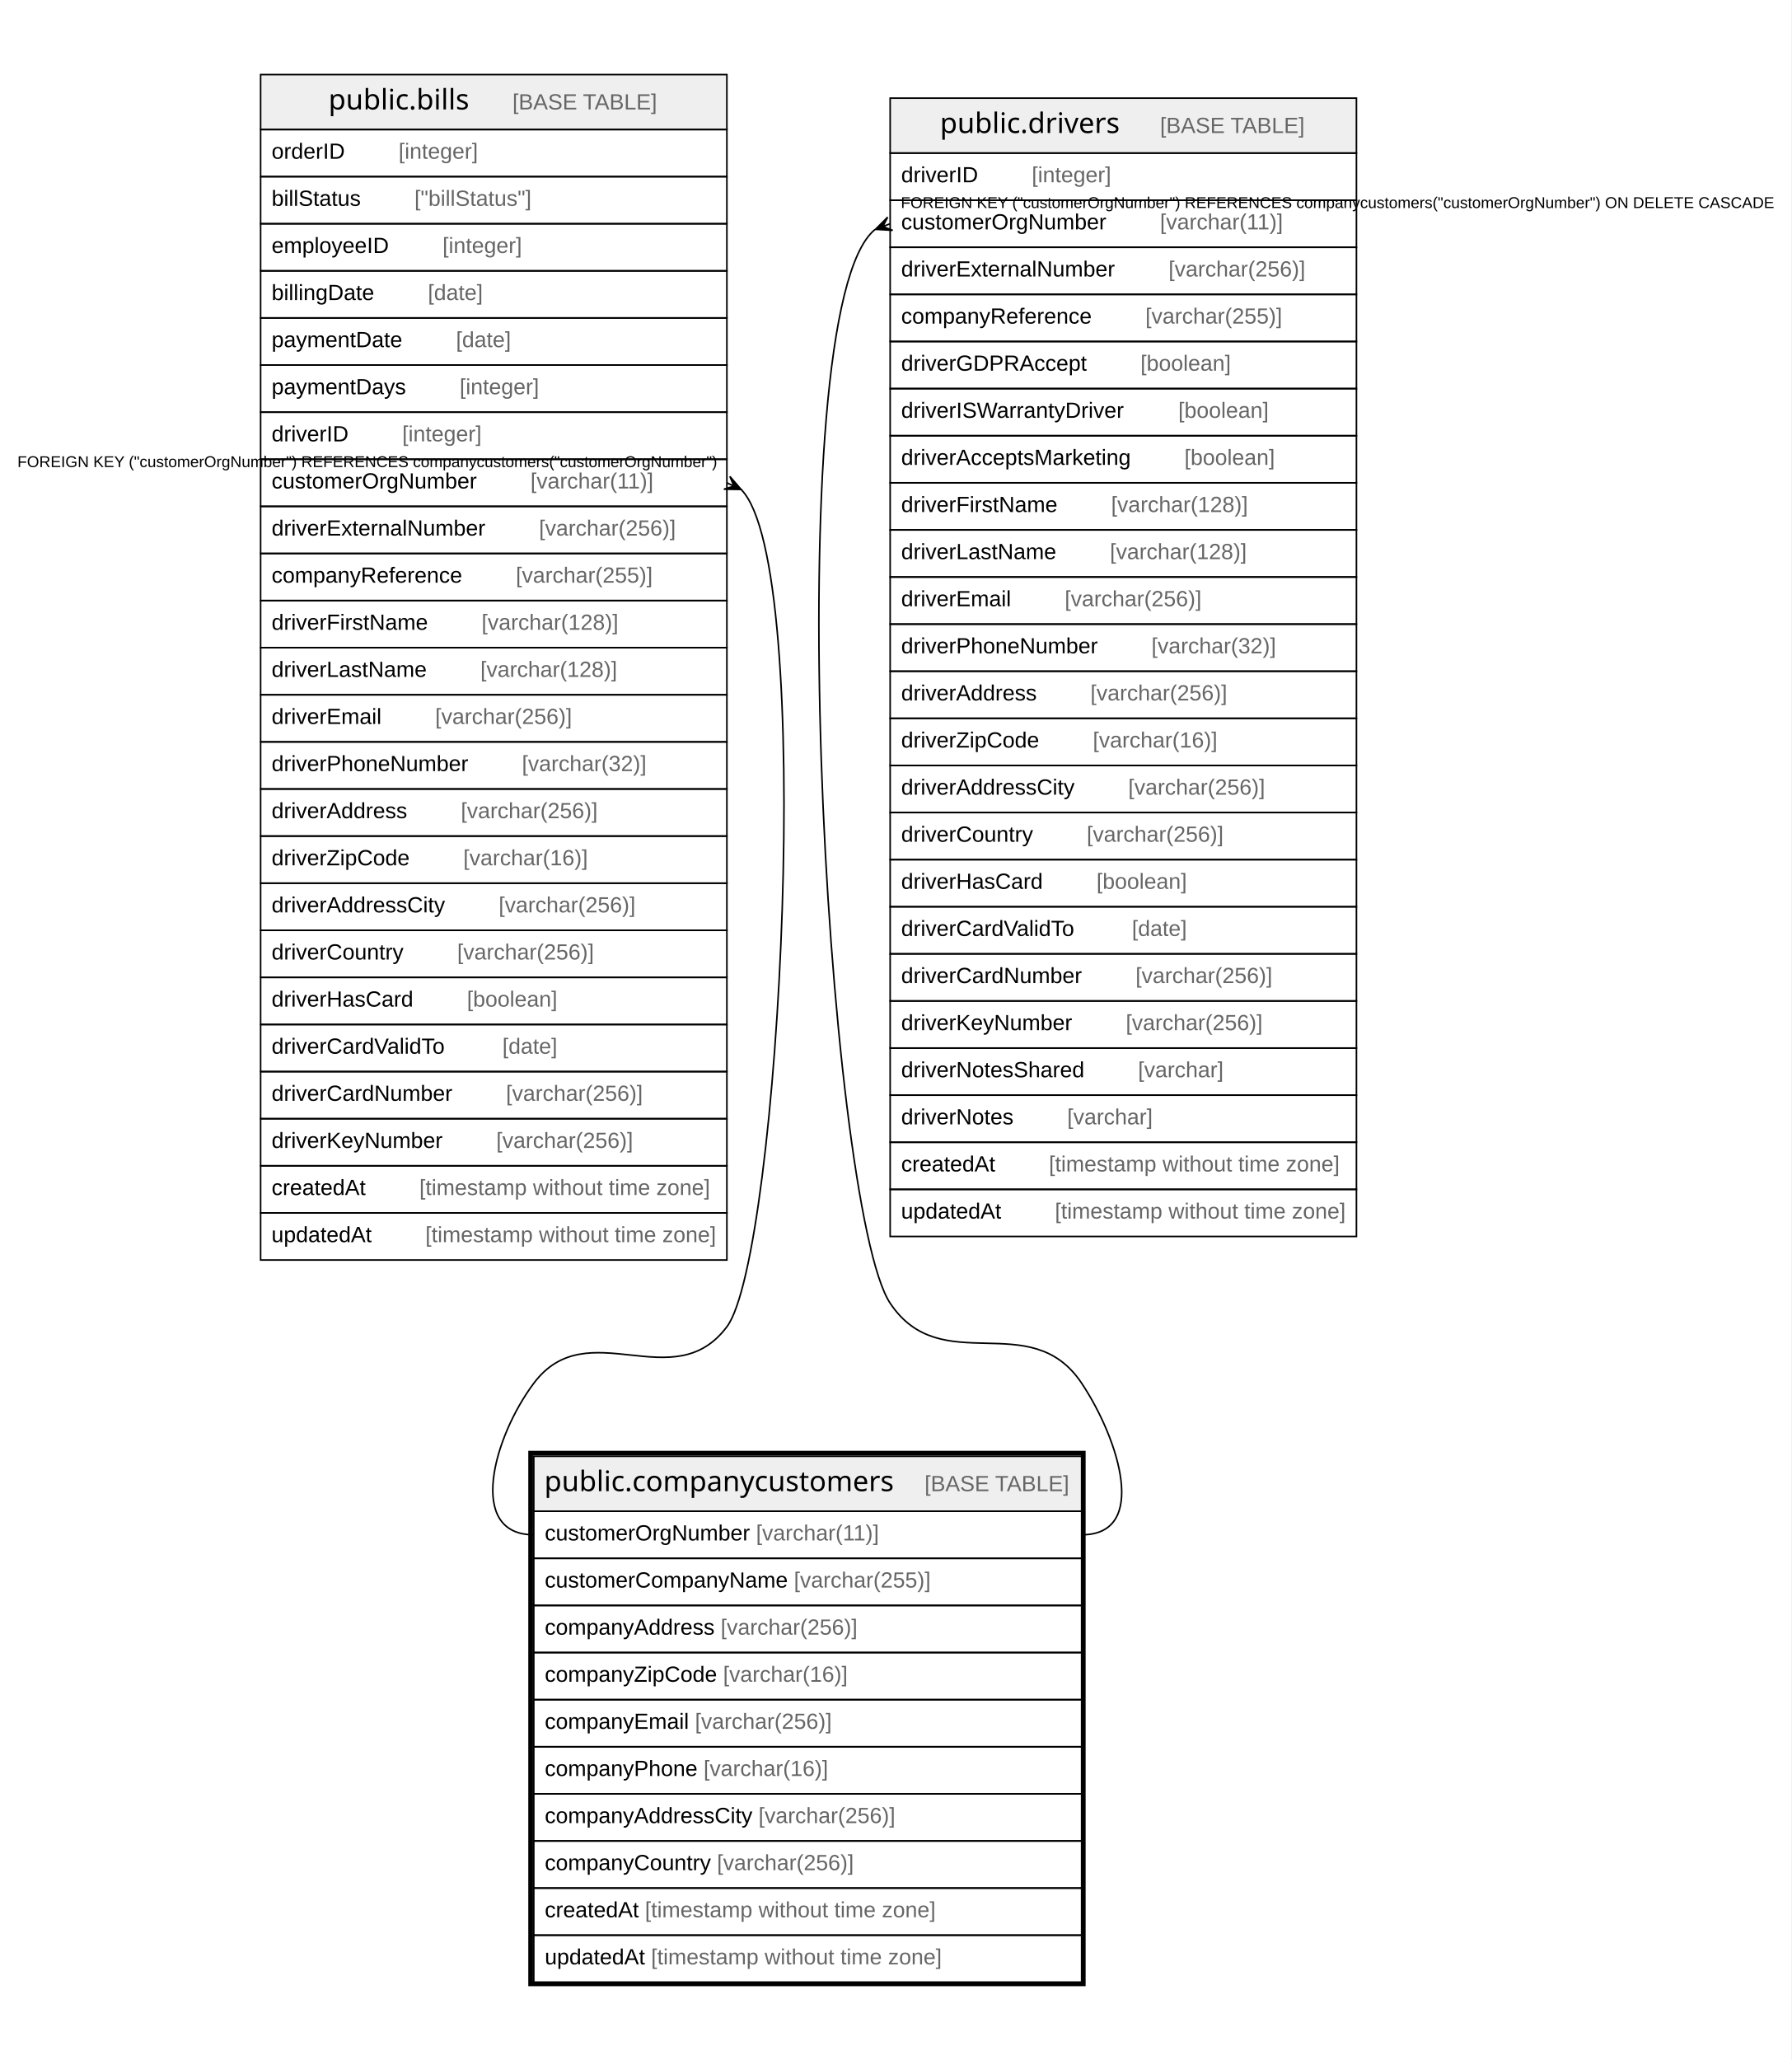
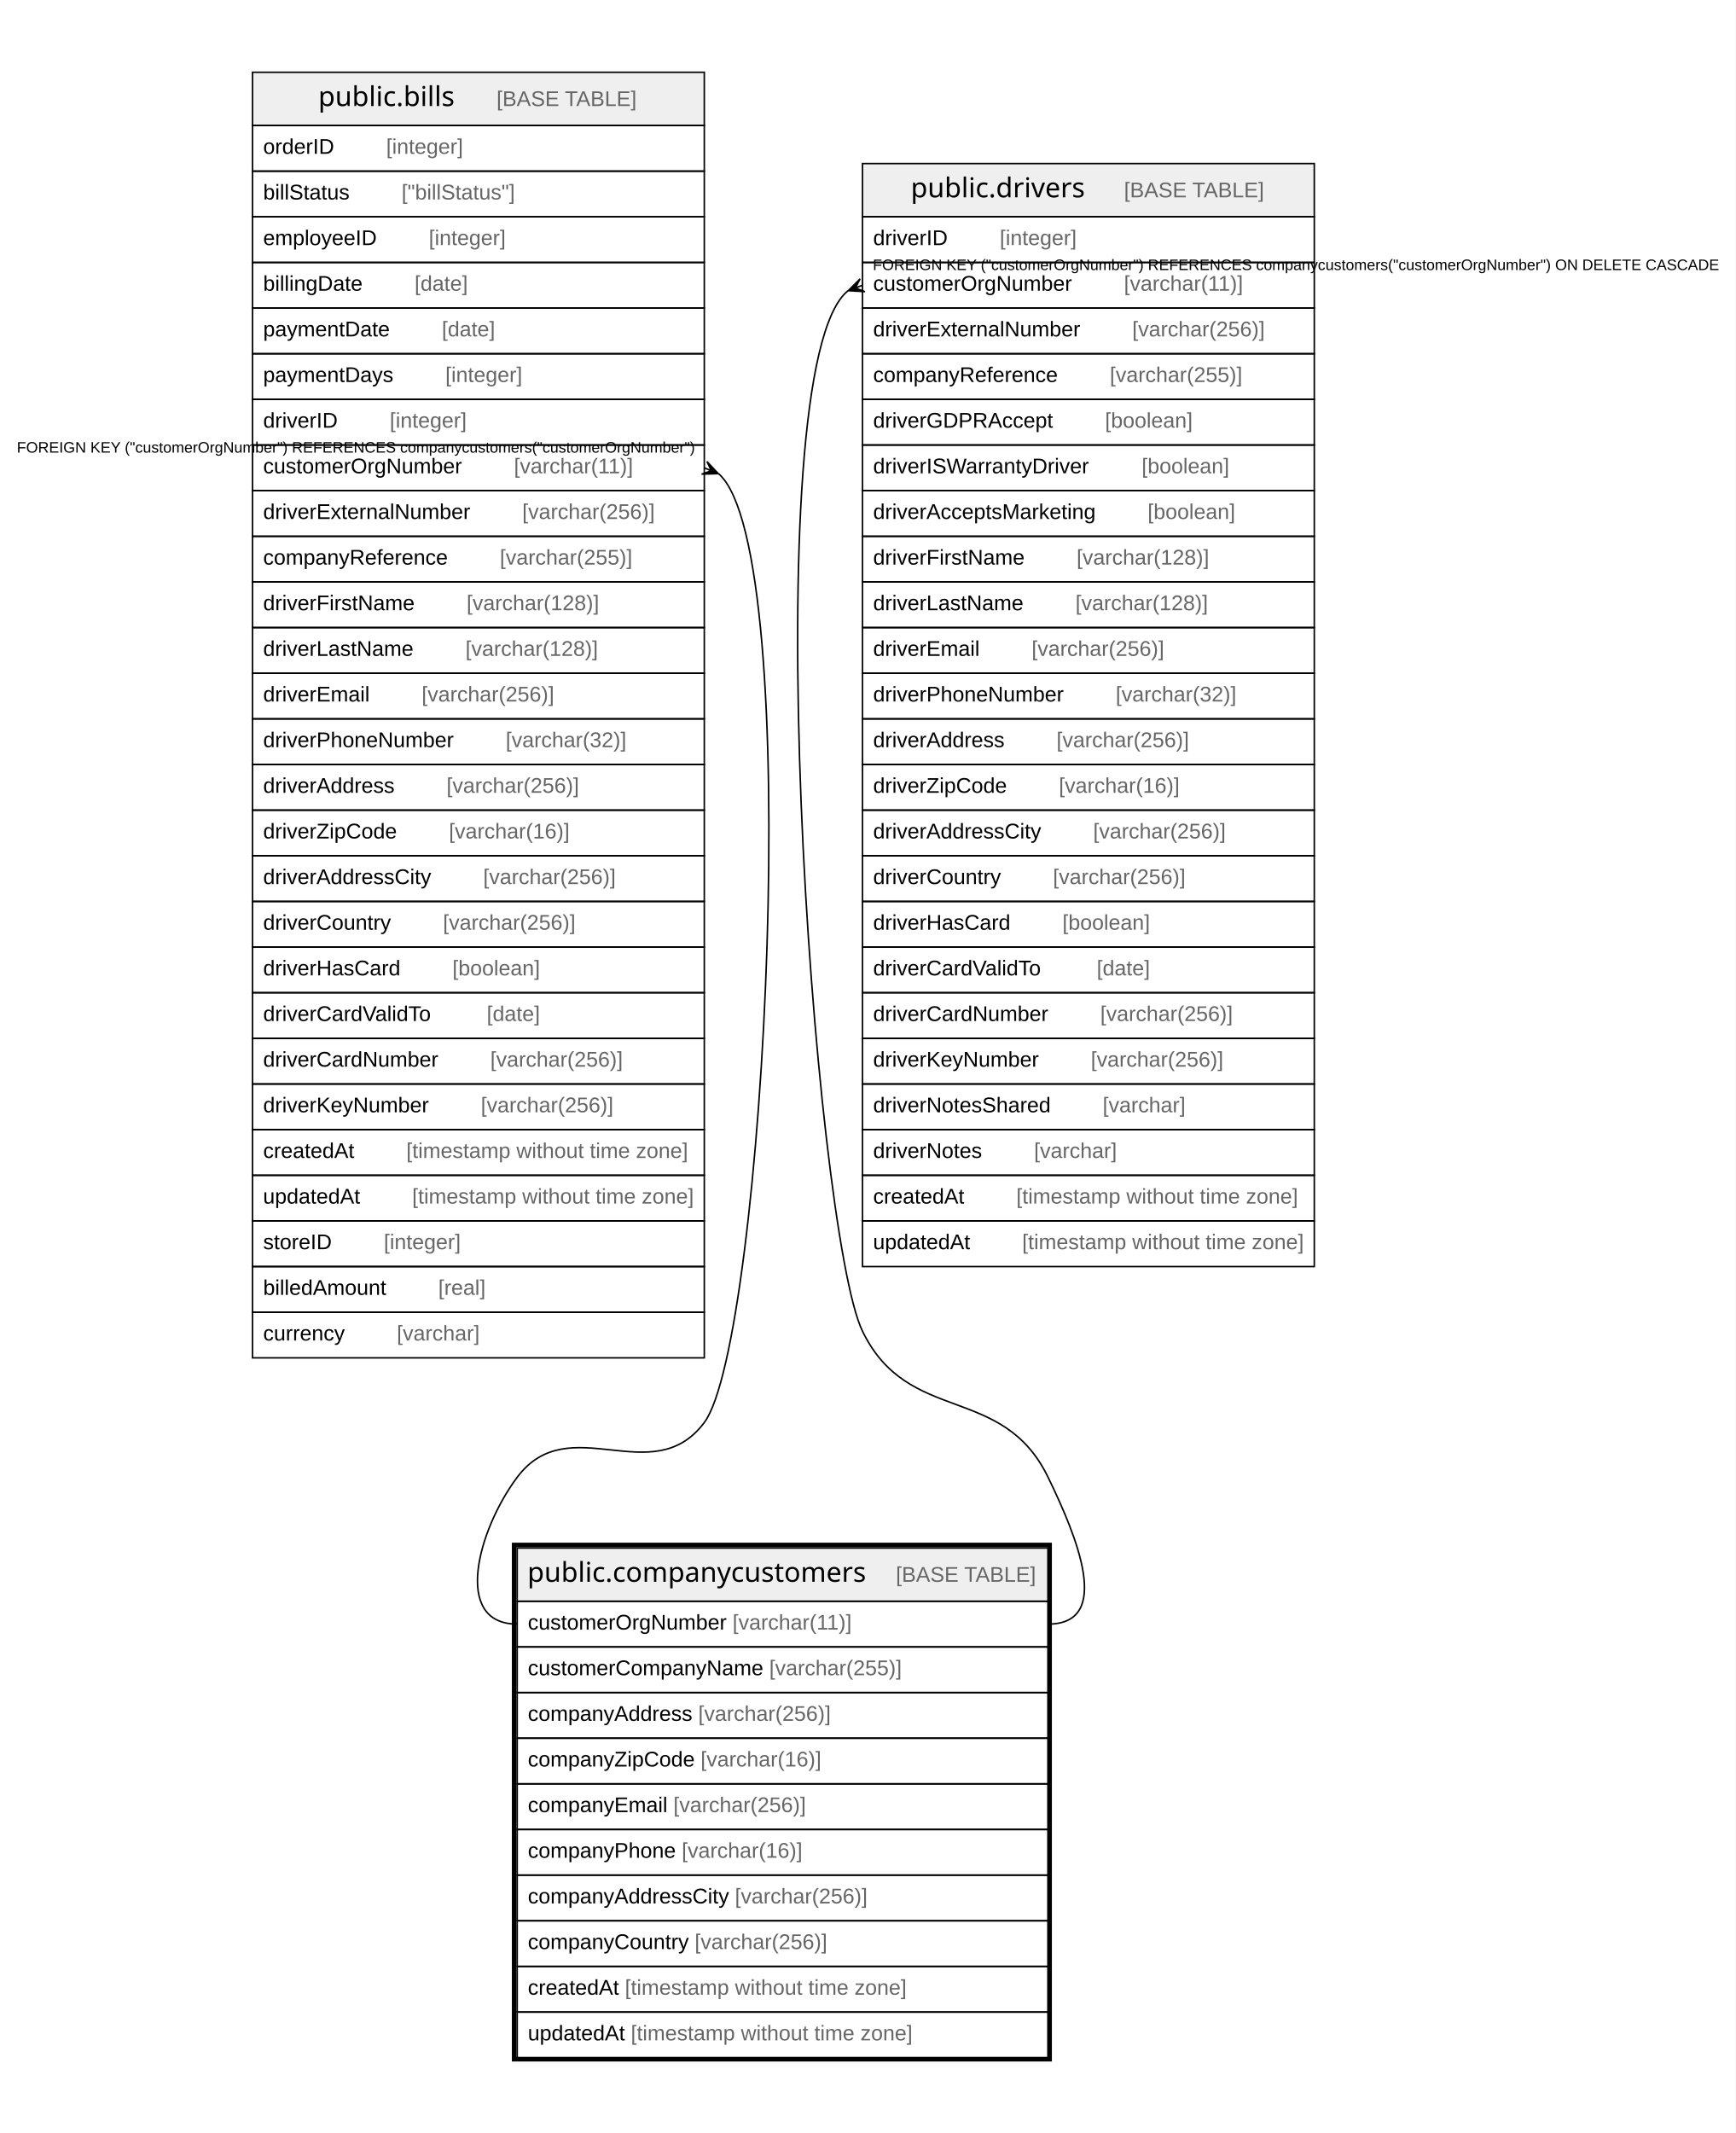
- <svg xmlns="http://www.w3.org/2000/svg" width="1141pt" height="1312pt" viewBox="0.00 0.00 1141.00 1312.00">
-   <g id="graph0" class="graph" transform="scale(1 1) rotate(0) translate(4 1308)">
-     <polygon fill="#ffffff" stroke="transparent" points="-4,4 -4,-1308 1137,-1308 1137,4 -4,4" />
+ <svg xmlns="http://www.w3.org/2000/svg" width="1141pt" height="1402pt" viewBox="0.00 0.00 1141.00 1402.00">
+   <g id="graph0" class="graph" transform="scale(1 1) rotate(0) translate(4 1398)">
+     <polygon fill="#ffffff" stroke="transparent" points="-4,4 -4,-1398 1137,-1398 1137,4 -4,4" />
    <g id="node1" class="node">
      <polygon fill="#efefef" stroke="transparent" points="336,-345.5 336,-380.5 685,-380.5 685,-345.5 336,-345.5" />
      <polygon fill="none" stroke="#000000" points="336,-345.5 336,-380.5 685,-380.5 685,-345.5 336,-345.5" />
      <text text-anchor="start" x="342.7" y="-358.3" font-family="Arial Bold" font-size="18.00" fill="#000000">public.companycustomers</text>
      <text text-anchor="start" x="550.732" y="-358.3" font-family="Arial" font-size="14.00" fill="#000000">    </text>
      <text text-anchor="start" x="584.937" y="-358.3" font-family="Arial" font-size="14.00" fill="#666666">[BASE TABLE]</text>
      <polygon fill="none" stroke="#000000" points="336,-315.5 336,-345.5 685,-345.5 685,-315.5 336,-315.5" />
      <text text-anchor="start" x="343" y="-326.9" font-family="Arial" font-size="14.00" fill="#000000">customerOrgNumber </text>
      <text text-anchor="start" x="477.56" y="-326.9" font-family="Arial" font-size="14.00" fill="#666666">[varchar(11)]</text>
      <polygon fill="none" stroke="#000000" points="336,-285.5 336,-315.5 685,-315.5 685,-285.5 336,-285.5" />
      <text text-anchor="start" x="343" y="-296.9" font-family="Arial" font-size="14.00" fill="#000000">customerCompanyName </text>
      <text text-anchor="start" x="501.68" y="-296.9" font-family="Arial" font-size="14.00" fill="#666666">[varchar(255)]</text>
      <polygon fill="none" stroke="#000000" points="336,-255.5 336,-285.5 685,-285.5 685,-255.5 336,-255.5" />
      <text text-anchor="start" x="343" y="-266.9" font-family="Arial" font-size="14.00" fill="#000000">companyAddress </text>
      <text text-anchor="start" x="455.027" y="-266.9" font-family="Arial" font-size="14.00" fill="#666666">[varchar(256)]</text>
      <polygon fill="none" stroke="#000000" points="336,-225.5 336,-255.5 685,-255.5 685,-225.5 336,-225.5" />
      <text text-anchor="start" x="343" y="-236.9" font-family="Arial" font-size="14.00" fill="#000000">companyZipCode </text>
      <text text-anchor="start" x="456.578" y="-236.9" font-family="Arial" font-size="14.00" fill="#666666">[varchar(16)]</text>
      <polygon fill="none" stroke="#000000" points="336,-195.5 336,-225.5 685,-225.5 685,-195.5 336,-195.5" />
      <text text-anchor="start" x="343" y="-206.9" font-family="Arial" font-size="14.00" fill="#000000">companyEmail </text>
      <text text-anchor="start" x="438.675" y="-206.9" font-family="Arial" font-size="14.00" fill="#666666">[varchar(256)]</text>
      <polygon fill="none" stroke="#000000" points="336,-165.5 336,-195.5 685,-195.5 685,-165.5 336,-165.5" />
      <text text-anchor="start" x="343" y="-176.9" font-family="Arial" font-size="14.00" fill="#000000">companyPhone </text>
      <text text-anchor="start" x="444.149" y="-176.9" font-family="Arial" font-size="14.00" fill="#666666">[varchar(16)]</text>
      <polygon fill="none" stroke="#000000" points="336,-135.5 336,-165.5 685,-165.5 685,-135.5 336,-135.5" />
      <text text-anchor="start" x="343" y="-146.9" font-family="Arial" font-size="14.00" fill="#000000">companyAddressCity </text>
      <text text-anchor="start" x="479.13" y="-146.9" font-family="Arial" font-size="14.00" fill="#666666">[varchar(256)]</text>
      <polygon fill="none" stroke="#000000" points="336,-105.5 336,-135.5 685,-135.5 685,-105.5 336,-105.5" />
      <text text-anchor="start" x="343" y="-116.9" font-family="Arial" font-size="14.00" fill="#000000">companyCountry </text>
      <text text-anchor="start" x="452.687" y="-116.9" font-family="Arial" font-size="14.00" fill="#666666">[varchar(256)]</text>
      <polygon fill="none" stroke="#000000" points="336,-75.5 336,-105.5 685,-105.5 685,-75.5 336,-75.5" />
      <text text-anchor="start" x="343" y="-86.9" font-family="Arial" font-size="14.00" fill="#000000">createdAt </text>
      <text text-anchor="start" x="406.799" y="-86.9" font-family="Arial" font-size="14.00" fill="#666666">[timestamp without time zone]</text>
      <polygon fill="none" stroke="#000000" points="336,-45.5 336,-75.5 685,-75.5 685,-45.5 336,-45.5" />
      <text text-anchor="start" x="343" y="-56.9" font-family="Arial" font-size="14.00" fill="#000000">updatedAt </text>
      <text text-anchor="start" x="410.704" y="-56.9" font-family="Arial" font-size="14.00" fill="#666666">[timestamp without time zone]</text>
      <polygon fill="none" stroke="#000000" stroke-width="3" points="334,-44.5 334,-382.5 686,-382.5 686,-44.5 334,-44.5" />
    </g>
    <g id="node2" class="node">
-       <polygon fill="#efefef" stroke="transparent" points="162,-1225.5 162,-1260.5 459,-1260.5 459,-1225.5 162,-1225.5" />
-       <polygon fill="none" stroke="#000000" points="162,-1225.5 162,-1260.5 459,-1260.5 459,-1225.5 162,-1225.5" />
-       <text text-anchor="start" x="205.217" y="-1238.3" font-family="Arial Bold" font-size="18.00" fill="#000000">public.bills</text>
-       <text text-anchor="start" x="288.215" y="-1238.3" font-family="Arial" font-size="14.00" fill="#000000">    </text>
-       <text text-anchor="start" x="322.42" y="-1238.3" font-family="Arial" font-size="14.00" fill="#666666">[BASE TABLE]</text>
+       <polygon fill="#efefef" stroke="transparent" points="162,-1315.5 162,-1350.5 459,-1350.5 459,-1315.5 162,-1315.5" />
+       <polygon fill="none" stroke="#000000" points="162,-1315.5 162,-1350.5 459,-1350.5 459,-1315.5 162,-1315.5" />
+       <text text-anchor="start" x="205.217" y="-1328.3" font-family="Arial Bold" font-size="18.00" fill="#000000">public.bills</text>
+       <text text-anchor="start" x="288.215" y="-1328.3" font-family="Arial" font-size="14.00" fill="#000000">    </text>
+       <text text-anchor="start" x="322.42" y="-1328.3" font-family="Arial" font-size="14.00" fill="#666666">[BASE TABLE]</text>
+       <polygon fill="none" stroke="#000000" points="162,-1285.5 162,-1315.5 459,-1315.5 459,-1285.5 162,-1285.5" />
+       <text text-anchor="start" x="169" y="-1296.9" font-family="Arial" font-size="14.00" fill="#000000">orderID    </text>
+       <text text-anchor="start" x="249.871" y="-1296.9" font-family="Arial" font-size="14.00" fill="#666666">[integer]</text>
+       <polygon fill="none" stroke="#000000" points="162,-1255.5 162,-1285.5 459,-1285.5 459,-1255.5 162,-1255.5" />
+       <text text-anchor="start" x="169" y="-1266.9" font-family="Arial" font-size="14.00" fill="#000000">billStatus    </text>
+       <text text-anchor="start" x="259.99" y="-1266.9" font-family="Arial" font-size="14.00" fill="#666666">["billStatus"]</text>
+       <polygon fill="none" stroke="#000000" points="162,-1225.5 162,-1255.5 459,-1255.5 459,-1225.5 162,-1225.5" />
+       <text text-anchor="start" x="169" y="-1236.9" font-family="Arial" font-size="14.00" fill="#000000">employeeID    </text>
+       <text text-anchor="start" x="277.882" y="-1236.9" font-family="Arial" font-size="14.00" fill="#666666">[integer]</text>
      <polygon fill="none" stroke="#000000" points="162,-1195.5 162,-1225.5 459,-1225.5 459,-1195.5 162,-1195.5" />
-       <text text-anchor="start" x="169" y="-1206.9" font-family="Arial" font-size="14.00" fill="#000000">orderID    </text>
-       <text text-anchor="start" x="249.871" y="-1206.9" font-family="Arial" font-size="14.00" fill="#666666">[integer]</text>
+       <text text-anchor="start" x="169" y="-1206.9" font-family="Arial" font-size="14.00" fill="#000000">billingDate    </text>
+       <text text-anchor="start" x="268.541" y="-1206.9" font-family="Arial" font-size="14.00" fill="#666666">[date]</text>
      <polygon fill="none" stroke="#000000" points="162,-1165.5 162,-1195.5 459,-1195.5 459,-1165.5 162,-1165.5" />
-       <text text-anchor="start" x="169" y="-1176.9" font-family="Arial" font-size="14.00" fill="#000000">billStatus    </text>
-       <text text-anchor="start" x="259.99" y="-1176.9" font-family="Arial" font-size="14.00" fill="#666666">["billStatus"]</text>
+       <text text-anchor="start" x="169" y="-1176.9" font-family="Arial" font-size="14.00" fill="#000000">paymentDate    </text>
+       <text text-anchor="start" x="286.449" y="-1176.9" font-family="Arial" font-size="14.00" fill="#666666">[date]</text>
      <polygon fill="none" stroke="#000000" points="162,-1135.5 162,-1165.5 459,-1165.5 459,-1135.5 162,-1135.5" />
-       <text text-anchor="start" x="169" y="-1146.9" font-family="Arial" font-size="14.00" fill="#000000">employeeID    </text>
-       <text text-anchor="start" x="277.882" y="-1146.9" font-family="Arial" font-size="14.00" fill="#666666">[integer]</text>
+       <text text-anchor="start" x="169" y="-1146.9" font-family="Arial" font-size="14.00" fill="#000000">paymentDays    </text>
+       <text text-anchor="start" x="288.776" y="-1146.9" font-family="Arial" font-size="14.00" fill="#666666">[integer]</text>
      <polygon fill="none" stroke="#000000" points="162,-1105.5 162,-1135.5 459,-1135.5 459,-1105.5 162,-1105.5" />
-       <text text-anchor="start" x="169" y="-1116.9" font-family="Arial" font-size="14.00" fill="#000000">billingDate    </text>
-       <text text-anchor="start" x="268.541" y="-1116.9" font-family="Arial" font-size="14.00" fill="#666666">[date]</text>
+       <text text-anchor="start" x="169" y="-1116.9" font-family="Arial" font-size="14.00" fill="#000000">driverID    </text>
+       <text text-anchor="start" x="252.195" y="-1116.9" font-family="Arial" font-size="14.00" fill="#666666">[integer]</text>
      <polygon fill="none" stroke="#000000" points="162,-1075.5 162,-1105.5 459,-1105.5 459,-1075.5 162,-1075.5" />
-       <text text-anchor="start" x="169" y="-1086.9" font-family="Arial" font-size="14.00" fill="#000000">paymentDate    </text>
-       <text text-anchor="start" x="286.449" y="-1086.9" font-family="Arial" font-size="14.00" fill="#666666">[date]</text>
+       <text text-anchor="start" x="169" y="-1086.9" font-family="Arial" font-size="14.00" fill="#000000">customerOrgNumber    </text>
+       <text text-anchor="start" x="333.874" y="-1086.9" font-family="Arial" font-size="14.00" fill="#666666">[varchar(11)]</text>
      <polygon fill="none" stroke="#000000" points="162,-1045.5 162,-1075.5 459,-1075.5 459,-1045.5 162,-1045.5" />
-       <text text-anchor="start" x="169" y="-1056.9" font-family="Arial" font-size="14.00" fill="#000000">paymentDays    </text>
-       <text text-anchor="start" x="288.776" y="-1056.9" font-family="Arial" font-size="14.00" fill="#666666">[integer]</text>
+       <text text-anchor="start" x="169" y="-1056.9" font-family="Arial" font-size="14.00" fill="#000000">driverExternalNumber    </text>
+       <text text-anchor="start" x="339.316" y="-1056.9" font-family="Arial" font-size="14.00" fill="#666666">[varchar(256)]</text>
      <polygon fill="none" stroke="#000000" points="162,-1015.5 162,-1045.5 459,-1045.5 459,-1015.5 162,-1015.5" />
-       <text text-anchor="start" x="169" y="-1026.9" font-family="Arial" font-size="14.00" fill="#000000">driverID    </text>
-       <text text-anchor="start" x="252.195" y="-1026.9" font-family="Arial" font-size="14.00" fill="#666666">[integer]</text>
+       <text text-anchor="start" x="169" y="-1026.9" font-family="Arial" font-size="14.00" fill="#000000">companyReference    </text>
+       <text text-anchor="start" x="324.567" y="-1026.9" font-family="Arial" font-size="14.00" fill="#666666">[varchar(255)]</text>
      <polygon fill="none" stroke="#000000" points="162,-985.5 162,-1015.5 459,-1015.5 459,-985.5 162,-985.5" />
-       <text text-anchor="start" x="169" y="-996.9" font-family="Arial" font-size="14.00" fill="#000000">customerOrgNumber    </text>
-       <text text-anchor="start" x="333.874" y="-996.9" font-family="Arial" font-size="14.00" fill="#666666">[varchar(11)]</text>
+       <text text-anchor="start" x="169" y="-996.9" font-family="Arial" font-size="14.00" fill="#000000">driverFirstName    </text>
+       <text text-anchor="start" x="302.741" y="-996.9" font-family="Arial" font-size="14.00" fill="#666666">[varchar(128)]</text>
      <polygon fill="none" stroke="#000000" points="162,-955.5 162,-985.5 459,-985.5 459,-955.5 162,-955.5" />
-       <text text-anchor="start" x="169" y="-966.9" font-family="Arial" font-size="14.00" fill="#000000">driverExternalNumber    </text>
-       <text text-anchor="start" x="339.316" y="-966.9" font-family="Arial" font-size="14.00" fill="#666666">[varchar(256)]</text>
+       <text text-anchor="start" x="169" y="-966.9" font-family="Arial" font-size="14.00" fill="#000000">driverLastName    </text>
+       <text text-anchor="start" x="301.986" y="-966.9" font-family="Arial" font-size="14.00" fill="#666666">[varchar(128)]</text>
      <polygon fill="none" stroke="#000000" points="162,-925.5 162,-955.5 459,-955.5 459,-925.5 162,-925.5" />
-       <text text-anchor="start" x="169" y="-936.9" font-family="Arial" font-size="14.00" fill="#000000">companyReference    </text>
-       <text text-anchor="start" x="324.567" y="-936.9" font-family="Arial" font-size="14.00" fill="#666666">[varchar(255)]</text>
+       <text text-anchor="start" x="169" y="-936.9" font-family="Arial" font-size="14.00" fill="#000000">driverEmail    </text>
+       <text text-anchor="start" x="273.191" y="-936.9" font-family="Arial" font-size="14.00" fill="#666666">[varchar(256)]</text>
      <polygon fill="none" stroke="#000000" points="162,-895.5 162,-925.5 459,-925.5 459,-895.5 162,-895.5" />
-       <text text-anchor="start" x="169" y="-906.9" font-family="Arial" font-size="14.00" fill="#000000">driverFirstName    </text>
-       <text text-anchor="start" x="302.741" y="-906.9" font-family="Arial" font-size="14.00" fill="#666666">[varchar(128)]</text>
+       <text text-anchor="start" x="169" y="-906.9" font-family="Arial" font-size="14.00" fill="#000000">driverPhoneNumber    </text>
+       <text text-anchor="start" x="328.44" y="-906.9" font-family="Arial" font-size="14.00" fill="#666666">[varchar(32)]</text>
      <polygon fill="none" stroke="#000000" points="162,-865.5 162,-895.5 459,-895.5 459,-865.5 162,-865.5" />
-       <text text-anchor="start" x="169" y="-876.9" font-family="Arial" font-size="14.00" fill="#000000">driverLastName    </text>
-       <text text-anchor="start" x="301.986" y="-876.9" font-family="Arial" font-size="14.00" fill="#666666">[varchar(128)]</text>
+       <text text-anchor="start" x="169" y="-876.9" font-family="Arial" font-size="14.00" fill="#000000">driverAddress    </text>
+       <text text-anchor="start" x="289.543" y="-876.9" font-family="Arial" font-size="14.00" fill="#666666">[varchar(256)]</text>
      <polygon fill="none" stroke="#000000" points="162,-835.5 162,-865.5 459,-865.5 459,-835.5 162,-835.5" />
-       <text text-anchor="start" x="169" y="-846.9" font-family="Arial" font-size="14.00" fill="#000000">driverEmail    </text>
-       <text text-anchor="start" x="273.191" y="-846.9" font-family="Arial" font-size="14.00" fill="#666666">[varchar(256)]</text>
+       <text text-anchor="start" x="169" y="-846.9" font-family="Arial" font-size="14.00" fill="#000000">driverZipCode    </text>
+       <text text-anchor="start" x="291.094" y="-846.9" font-family="Arial" font-size="14.00" fill="#666666">[varchar(16)]</text>
      <polygon fill="none" stroke="#000000" points="162,-805.5 162,-835.5 459,-835.5 459,-805.5 162,-805.5" />
-       <text text-anchor="start" x="169" y="-816.9" font-family="Arial" font-size="14.00" fill="#000000">driverPhoneNumber    </text>
-       <text text-anchor="start" x="328.44" y="-816.9" font-family="Arial" font-size="14.00" fill="#666666">[varchar(32)]</text>
+       <text text-anchor="start" x="169" y="-816.9" font-family="Arial" font-size="14.00" fill="#000000">driverAddressCity    </text>
+       <text text-anchor="start" x="313.647" y="-816.9" font-family="Arial" font-size="14.00" fill="#666666">[varchar(256)]</text>
      <polygon fill="none" stroke="#000000" points="162,-775.5 162,-805.5 459,-805.5 459,-775.5 162,-775.5" />
-       <text text-anchor="start" x="169" y="-786.9" font-family="Arial" font-size="14.00" fill="#000000">driverAddress    </text>
-       <text text-anchor="start" x="289.543" y="-786.9" font-family="Arial" font-size="14.00" fill="#666666">[varchar(256)]</text>
+       <text text-anchor="start" x="169" y="-786.9" font-family="Arial" font-size="14.00" fill="#000000">driverCountry    </text>
+       <text text-anchor="start" x="287.203" y="-786.9" font-family="Arial" font-size="14.00" fill="#666666">[varchar(256)]</text>
      <polygon fill="none" stroke="#000000" points="162,-745.5 162,-775.5 459,-775.5 459,-745.5 162,-745.5" />
-       <text text-anchor="start" x="169" y="-756.9" font-family="Arial" font-size="14.00" fill="#000000">driverZipCode    </text>
-       <text text-anchor="start" x="291.094" y="-756.9" font-family="Arial" font-size="14.00" fill="#666666">[varchar(16)]</text>
+       <text text-anchor="start" x="169" y="-756.9" font-family="Arial" font-size="14.00" fill="#000000">driverHasCard    </text>
+       <text text-anchor="start" x="293.419" y="-756.9" font-family="Arial" font-size="14.00" fill="#666666">[boolean]</text>
      <polygon fill="none" stroke="#000000" points="162,-715.5 162,-745.5 459,-745.5 459,-715.5 162,-715.5" />
-       <text text-anchor="start" x="169" y="-726.9" font-family="Arial" font-size="14.00" fill="#000000">driverAddressCity    </text>
-       <text text-anchor="start" x="313.647" y="-726.9" font-family="Arial" font-size="14.00" fill="#666666">[varchar(256)]</text>
+       <text text-anchor="start" x="169" y="-726.9" font-family="Arial" font-size="14.00" fill="#000000">driverCardValidTo    </text>
+       <text text-anchor="start" x="315.98" y="-726.9" font-family="Arial" font-size="14.00" fill="#666666">[date]</text>
      <polygon fill="none" stroke="#000000" points="162,-685.5 162,-715.5 459,-715.5 459,-685.5 162,-685.5" />
-       <text text-anchor="start" x="169" y="-696.9" font-family="Arial" font-size="14.00" fill="#000000">driverCountry    </text>
-       <text text-anchor="start" x="287.203" y="-696.9" font-family="Arial" font-size="14.00" fill="#666666">[varchar(256)]</text>
+       <text text-anchor="start" x="169" y="-696.9" font-family="Arial" font-size="14.00" fill="#000000">driverCardNumber    </text>
+       <text text-anchor="start" x="318.306" y="-696.9" font-family="Arial" font-size="14.00" fill="#666666">[varchar(256)]</text>
      <polygon fill="none" stroke="#000000" points="162,-655.5 162,-685.5 459,-685.5 459,-655.5 162,-655.5" />
-       <text text-anchor="start" x="169" y="-666.9" font-family="Arial" font-size="14.00" fill="#000000">driverHasCard    </text>
-       <text text-anchor="start" x="293.419" y="-666.9" font-family="Arial" font-size="14.00" fill="#666666">[boolean]</text>
+       <text text-anchor="start" x="169" y="-666.9" font-family="Arial" font-size="14.00" fill="#000000">driverKeyNumber    </text>
+       <text text-anchor="start" x="312.093" y="-666.9" font-family="Arial" font-size="14.00" fill="#666666">[varchar(256)]</text>
      <polygon fill="none" stroke="#000000" points="162,-625.5 162,-655.5 459,-655.5 459,-625.5 162,-625.5" />
-       <text text-anchor="start" x="169" y="-636.9" font-family="Arial" font-size="14.00" fill="#000000">driverCardValidTo    </text>
-       <text text-anchor="start" x="315.98" y="-636.9" font-family="Arial" font-size="14.00" fill="#666666">[date]</text>
+       <text text-anchor="start" x="169" y="-636.9" font-family="Arial" font-size="14.00" fill="#000000">createdAt    </text>
+       <text text-anchor="start" x="263.114" y="-636.9" font-family="Arial" font-size="14.00" fill="#666666">[timestamp without time zone]</text>
      <polygon fill="none" stroke="#000000" points="162,-595.5 162,-625.5 459,-625.5 459,-595.5 162,-595.5" />
-       <text text-anchor="start" x="169" y="-606.9" font-family="Arial" font-size="14.00" fill="#000000">driverCardNumber    </text>
-       <text text-anchor="start" x="318.306" y="-606.9" font-family="Arial" font-size="14.00" fill="#666666">[varchar(256)]</text>
+       <text text-anchor="start" x="168.921" y="-606.9" font-family="Arial" font-size="14.00" fill="#000000">updatedAt    </text>
+       <text text-anchor="start" x="266.939" y="-606.9" font-family="Arial" font-size="14.00" fill="#666666">[timestamp without time zone]</text>
      <polygon fill="none" stroke="#000000" points="162,-565.5 162,-595.5 459,-595.5 459,-565.5 162,-565.5" />
-       <text text-anchor="start" x="169" y="-576.9" font-family="Arial" font-size="14.00" fill="#000000">driverKeyNumber    </text>
-       <text text-anchor="start" x="312.093" y="-576.9" font-family="Arial" font-size="14.00" fill="#666666">[varchar(256)]</text>
+       <text text-anchor="start" x="169" y="-576.9" font-family="Arial" font-size="14.00" fill="#000000">storeID    </text>
+       <text text-anchor="start" x="248.318" y="-576.9" font-family="Arial" font-size="14.00" fill="#666666">[integer]</text>
      <polygon fill="none" stroke="#000000" points="162,-535.5 162,-565.5 459,-565.5 459,-535.5 162,-535.5" />
-       <text text-anchor="start" x="169" y="-546.9" font-family="Arial" font-size="14.00" fill="#000000">createdAt    </text>
-       <text text-anchor="start" x="263.114" y="-546.9" font-family="Arial" font-size="14.00" fill="#666666">[timestamp without time zone]</text>
+       <text text-anchor="start" x="169" y="-546.9" font-family="Arial" font-size="14.00" fill="#000000">billedAmount    </text>
+       <text text-anchor="start" x="284.108" y="-546.9" font-family="Arial" font-size="14.00" fill="#666666">[real]</text>
      <polygon fill="none" stroke="#000000" points="162,-505.5 162,-535.5 459,-535.5 459,-505.5 162,-505.5" />
-       <text text-anchor="start" x="168.921" y="-516.9" font-family="Arial" font-size="14.00" fill="#000000">updatedAt    </text>
-       <text text-anchor="start" x="266.939" y="-516.9" font-family="Arial" font-size="14.00" fill="#666666">[timestamp without time zone]</text>
+       <text text-anchor="start" x="169" y="-516.9" font-family="Arial" font-size="14.00" fill="#000000">currency    </text>
+       <text text-anchor="start" x="256.874" y="-516.9" font-family="Arial" font-size="14.00" fill="#666666">[varchar]</text>
    </g>
    <g id="edge1" class="edge">
-       <path fill="none" stroke="#000000" d="M468.06,-996.259C516.071,-948.26 492.853,-508.181 459,-463 424.845,-417.416 370.155,-472.584 336,-427 310.283,-392.677 293.111,-330.5 336,-330.5" />
-       <polygon fill="#000000" stroke="#000000" points="468.057,-996.26 457.092,-996.424 463.528,-998.38 459,-1000.5 459,-1000.5 459,-1000.5 463.528,-998.38 460.908,-1004.576 468.057,-996.26 468.057,-996.26" />
-       <text text-anchor="start" x="7.066" y="-1010.5" font-family="Arial" font-size="10.00" fill="#000000">FOREIGN KEY ("customerOrgNumber") REFERENCES companycustomers("customerOrgNumber")</text>
+       <path fill="none" stroke="#000000" d="M468.525,-1086.537C525.963,-1035.9 498.766,-516.073 459,-463 424.845,-417.416 370.155,-472.584 336,-427 310.283,-392.677 293.111,-330.5 336,-330.5" />
+       <polygon fill="#000000" stroke="#000000" points="468.233,-1086.659 457.272,-1086.345 463.616,-1088.579 459,-1090.5 459,-1090.5 459,-1090.5 463.616,-1088.579 460.728,-1094.655 468.233,-1086.659 468.233,-1086.659" />
+       <text text-anchor="start" x="7.066" y="-1100.5" font-family="Arial" font-size="10.00" fill="#000000">FOREIGN KEY ("customerOrgNumber") REFERENCES companycustomers("customerOrgNumber")</text>
    </g>
    <g id="node3" class="node">
-       <polygon fill="#efefef" stroke="transparent" points="563,-1210.5 563,-1245.5 860,-1245.5 860,-1210.5 563,-1210.5" />
-       <polygon fill="none" stroke="#000000" points="563,-1210.5 563,-1245.5 860,-1245.5 860,-1210.5 563,-1210.5" />
-       <text text-anchor="start" x="594.716" y="-1223.3" font-family="Arial Bold" font-size="18.00" fill="#000000">public.drivers</text>
-       <text text-anchor="start" x="700.716" y="-1223.3" font-family="Arial" font-size="14.00" fill="#000000">    </text>
-       <text text-anchor="start" x="734.921" y="-1223.3" font-family="Arial" font-size="14.00" fill="#666666">[BASE TABLE]</text>
-       <polygon fill="none" stroke="#000000" points="563,-1180.5 563,-1210.5 860,-1210.5 860,-1180.5 563,-1180.5" />
-       <text text-anchor="start" x="570" y="-1191.9" font-family="Arial" font-size="14.00" fill="#000000">driverID    </text>
-       <text text-anchor="start" x="653.195" y="-1191.9" font-family="Arial" font-size="14.00" fill="#666666">[integer]</text>
-       <polygon fill="none" stroke="#000000" points="563,-1150.5 563,-1180.5 860,-1180.5 860,-1150.5 563,-1150.5" />
-       <text text-anchor="start" x="570" y="-1161.9" font-family="Arial" font-size="14.00" fill="#000000">customerOrgNumber    </text>
-       <text text-anchor="start" x="734.874" y="-1161.9" font-family="Arial" font-size="14.00" fill="#666666">[varchar(11)]</text>
-       <polygon fill="none" stroke="#000000" points="563,-1120.5 563,-1150.5 860,-1150.5 860,-1120.5 563,-1120.5" />
-       <text text-anchor="start" x="570" y="-1131.9" font-family="Arial" font-size="14.00" fill="#000000">driverExternalNumber    </text>
-       <text text-anchor="start" x="740.316" y="-1131.9" font-family="Arial" font-size="14.00" fill="#666666">[varchar(256)]</text>
-       <polygon fill="none" stroke="#000000" points="563,-1090.5 563,-1120.5 860,-1120.5 860,-1090.5 563,-1090.5" />
-       <text text-anchor="start" x="570" y="-1101.9" font-family="Arial" font-size="14.00" fill="#000000">companyReference    </text>
-       <text text-anchor="start" x="725.567" y="-1101.9" font-family="Arial" font-size="14.00" fill="#666666">[varchar(255)]</text>
-       <polygon fill="none" stroke="#000000" points="563,-1060.5 563,-1090.5 860,-1090.5 860,-1060.5 563,-1060.5" />
-       <text text-anchor="start" x="570" y="-1071.9" font-family="Arial" font-size="14.00" fill="#000000">driverGDPRAccept    </text>
-       <text text-anchor="start" x="722.431" y="-1071.9" font-family="Arial" font-size="14.00" fill="#666666">[boolean]</text>
-       <polygon fill="none" stroke="#000000" points="563,-1030.5 563,-1060.5 860,-1060.5 860,-1030.5 563,-1030.5" />
-       <text text-anchor="start" x="570" y="-1041.9" font-family="Arial" font-size="14.00" fill="#000000">driverISWarrantyDriver    </text>
-       <text text-anchor="start" x="746.516" y="-1041.9" font-family="Arial" font-size="14.00" fill="#666666">[boolean]</text>
-       <polygon fill="none" stroke="#000000" points="563,-1000.5 563,-1030.5 860,-1030.5 860,-1000.5 563,-1000.5" />
-       <text text-anchor="start" x="570" y="-1011.9" font-family="Arial" font-size="14.00" fill="#000000">driverAcceptsMarketing    </text>
-       <text text-anchor="start" x="750.439" y="-1011.9" font-family="Arial" font-size="14.00" fill="#666666">[boolean]</text>
-       <polygon fill="none" stroke="#000000" points="563,-970.5 563,-1000.5 860,-1000.5 860,-970.5 563,-970.5" />
-       <text text-anchor="start" x="570" y="-981.9" font-family="Arial" font-size="14.00" fill="#000000">driverFirstName    </text>
-       <text text-anchor="start" x="703.741" y="-981.9" font-family="Arial" font-size="14.00" fill="#666666">[varchar(128)]</text>
-       <polygon fill="none" stroke="#000000" points="563,-940.5 563,-970.5 860,-970.5 860,-940.5 563,-940.5" />
-       <text text-anchor="start" x="570" y="-951.9" font-family="Arial" font-size="14.00" fill="#000000">driverLastName    </text>
-       <text text-anchor="start" x="702.986" y="-951.9" font-family="Arial" font-size="14.00" fill="#666666">[varchar(128)]</text>
-       <polygon fill="none" stroke="#000000" points="563,-910.5 563,-940.5 860,-940.5 860,-910.5 563,-910.5" />
-       <text text-anchor="start" x="570" y="-921.9" font-family="Arial" font-size="14.00" fill="#000000">driverEmail    </text>
-       <text text-anchor="start" x="674.191" y="-921.9" font-family="Arial" font-size="14.00" fill="#666666">[varchar(256)]</text>
-       <polygon fill="none" stroke="#000000" points="563,-880.5 563,-910.5 860,-910.5 860,-880.5 563,-880.5" />
-       <text text-anchor="start" x="570" y="-891.9" font-family="Arial" font-size="14.00" fill="#000000">driverPhoneNumber    </text>
-       <text text-anchor="start" x="729.44" y="-891.9" font-family="Arial" font-size="14.00" fill="#666666">[varchar(32)]</text>
-       <polygon fill="none" stroke="#000000" points="563,-850.5 563,-880.5 860,-880.5 860,-850.5 563,-850.5" />
-       <text text-anchor="start" x="570" y="-861.9" font-family="Arial" font-size="14.00" fill="#000000">driverAddress    </text>
-       <text text-anchor="start" x="690.543" y="-861.9" font-family="Arial" font-size="14.00" fill="#666666">[varchar(256)]</text>
-       <polygon fill="none" stroke="#000000" points="563,-820.5 563,-850.5 860,-850.5 860,-820.5 563,-820.5" />
-       <text text-anchor="start" x="570" y="-831.9" font-family="Arial" font-size="14.00" fill="#000000">driverZipCode    </text>
-       <text text-anchor="start" x="692.094" y="-831.9" font-family="Arial" font-size="14.00" fill="#666666">[varchar(16)]</text>
-       <polygon fill="none" stroke="#000000" points="563,-790.5 563,-820.5 860,-820.5 860,-790.5 563,-790.5" />
-       <text text-anchor="start" x="570" y="-801.9" font-family="Arial" font-size="14.00" fill="#000000">driverAddressCity    </text>
-       <text text-anchor="start" x="714.647" y="-801.9" font-family="Arial" font-size="14.00" fill="#666666">[varchar(256)]</text>
-       <polygon fill="none" stroke="#000000" points="563,-760.5 563,-790.5 860,-790.5 860,-760.5 563,-760.5" />
-       <text text-anchor="start" x="570" y="-771.9" font-family="Arial" font-size="14.00" fill="#000000">driverCountry    </text>
-       <text text-anchor="start" x="688.203" y="-771.9" font-family="Arial" font-size="14.00" fill="#666666">[varchar(256)]</text>
-       <polygon fill="none" stroke="#000000" points="563,-730.5 563,-760.5 860,-760.5 860,-730.5 563,-730.5" />
-       <text text-anchor="start" x="570" y="-741.9" font-family="Arial" font-size="14.00" fill="#000000">driverHasCard    </text>
-       <text text-anchor="start" x="694.419" y="-741.9" font-family="Arial" font-size="14.00" fill="#666666">[boolean]</text>
-       <polygon fill="none" stroke="#000000" points="563,-700.5 563,-730.5 860,-730.5 860,-700.5 563,-700.5" />
-       <text text-anchor="start" x="570" y="-711.9" font-family="Arial" font-size="14.00" fill="#000000">driverCardValidTo    </text>
-       <text text-anchor="start" x="716.98" y="-711.9" font-family="Arial" font-size="14.00" fill="#666666">[date]</text>
-       <polygon fill="none" stroke="#000000" points="563,-670.5 563,-700.5 860,-700.5 860,-670.5 563,-670.5" />
-       <text text-anchor="start" x="570" y="-681.9" font-family="Arial" font-size="14.00" fill="#000000">driverCardNumber    </text>
-       <text text-anchor="start" x="719.306" y="-681.9" font-family="Arial" font-size="14.00" fill="#666666">[varchar(256)]</text>
-       <polygon fill="none" stroke="#000000" points="563,-640.5 563,-670.5 860,-670.5 860,-640.5 563,-640.5" />
-       <text text-anchor="start" x="570" y="-651.9" font-family="Arial" font-size="14.00" fill="#000000">driverKeyNumber    </text>
-       <text text-anchor="start" x="713.093" y="-651.9" font-family="Arial" font-size="14.00" fill="#666666">[varchar(256)]</text>
-       <polygon fill="none" stroke="#000000" points="563,-610.5 563,-640.5 860,-640.5 860,-610.5 563,-610.5" />
-       <text text-anchor="start" x="570" y="-621.9" font-family="Arial" font-size="14.00" fill="#000000">driverNotesShared    </text>
-       <text text-anchor="start" x="720.888" y="-621.9" font-family="Arial" font-size="14.00" fill="#666666">[varchar]</text>
-       <polygon fill="none" stroke="#000000" points="563,-580.5 563,-610.5 860,-610.5 860,-580.5 563,-580.5" />
-       <text text-anchor="start" x="570" y="-591.9" font-family="Arial" font-size="14.00" fill="#000000">driverNotes    </text>
-       <text text-anchor="start" x="675.76" y="-591.9" font-family="Arial" font-size="14.00" fill="#666666">[varchar]</text>
-       <polygon fill="none" stroke="#000000" points="563,-550.5 563,-580.5 860,-580.5 860,-550.5 563,-550.5" />
-       <text text-anchor="start" x="570" y="-561.9" font-family="Arial" font-size="14.00" fill="#000000">createdAt    </text>
-       <text text-anchor="start" x="664.114" y="-561.9" font-family="Arial" font-size="14.00" fill="#666666">[timestamp without time zone]</text>
-       <polygon fill="none" stroke="#000000" points="563,-520.5 563,-550.5 860,-550.5 860,-520.5 563,-520.5" />
-       <text text-anchor="start" x="569.921" y="-531.9" font-family="Arial" font-size="14.00" fill="#000000">updatedAt    </text>
-       <text text-anchor="start" x="667.939" y="-531.9" font-family="Arial" font-size="14.00" fill="#666666">[timestamp without time zone]</text>
+       <polygon fill="#efefef" stroke="transparent" points="563,-1255.5 563,-1290.5 860,-1290.5 860,-1255.5 563,-1255.5" />
+       <polygon fill="none" stroke="#000000" points="563,-1255.5 563,-1290.5 860,-1290.5 860,-1255.5 563,-1255.5" />
+       <text text-anchor="start" x="594.716" y="-1268.3" font-family="Arial Bold" font-size="18.00" fill="#000000">public.drivers</text>
+       <text text-anchor="start" x="700.716" y="-1268.3" font-family="Arial" font-size="14.00" fill="#000000">    </text>
+       <text text-anchor="start" x="734.921" y="-1268.3" font-family="Arial" font-size="14.00" fill="#666666">[BASE TABLE]</text>
+       <polygon fill="none" stroke="#000000" points="563,-1225.5 563,-1255.5 860,-1255.5 860,-1225.5 563,-1225.5" />
+       <text text-anchor="start" x="570" y="-1236.9" font-family="Arial" font-size="14.00" fill="#000000">driverID    </text>
+       <text text-anchor="start" x="653.195" y="-1236.9" font-family="Arial" font-size="14.00" fill="#666666">[integer]</text>
+       <polygon fill="none" stroke="#000000" points="563,-1195.5 563,-1225.5 860,-1225.5 860,-1195.5 563,-1195.5" />
+       <text text-anchor="start" x="570" y="-1206.9" font-family="Arial" font-size="14.00" fill="#000000">customerOrgNumber    </text>
+       <text text-anchor="start" x="734.874" y="-1206.9" font-family="Arial" font-size="14.00" fill="#666666">[varchar(11)]</text>
+       <polygon fill="none" stroke="#000000" points="563,-1165.5 563,-1195.5 860,-1195.5 860,-1165.5 563,-1165.5" />
+       <text text-anchor="start" x="570" y="-1176.9" font-family="Arial" font-size="14.00" fill="#000000">driverExternalNumber    </text>
+       <text text-anchor="start" x="740.316" y="-1176.9" font-family="Arial" font-size="14.00" fill="#666666">[varchar(256)]</text>
+       <polygon fill="none" stroke="#000000" points="563,-1135.5 563,-1165.5 860,-1165.5 860,-1135.5 563,-1135.5" />
+       <text text-anchor="start" x="570" y="-1146.9" font-family="Arial" font-size="14.00" fill="#000000">companyReference    </text>
+       <text text-anchor="start" x="725.567" y="-1146.9" font-family="Arial" font-size="14.00" fill="#666666">[varchar(255)]</text>
+       <polygon fill="none" stroke="#000000" points="563,-1105.5 563,-1135.5 860,-1135.5 860,-1105.5 563,-1105.5" />
+       <text text-anchor="start" x="570" y="-1116.9" font-family="Arial" font-size="14.00" fill="#000000">driverGDPRAccept    </text>
+       <text text-anchor="start" x="722.431" y="-1116.9" font-family="Arial" font-size="14.00" fill="#666666">[boolean]</text>
+       <polygon fill="none" stroke="#000000" points="563,-1075.5 563,-1105.5 860,-1105.5 860,-1075.5 563,-1075.5" />
+       <text text-anchor="start" x="570" y="-1086.9" font-family="Arial" font-size="14.00" fill="#000000">driverISWarrantyDriver    </text>
+       <text text-anchor="start" x="746.516" y="-1086.9" font-family="Arial" font-size="14.00" fill="#666666">[boolean]</text>
+       <polygon fill="none" stroke="#000000" points="563,-1045.5 563,-1075.5 860,-1075.5 860,-1045.5 563,-1045.5" />
+       <text text-anchor="start" x="570" y="-1056.9" font-family="Arial" font-size="14.00" fill="#000000">driverAcceptsMarketing    </text>
+       <text text-anchor="start" x="750.439" y="-1056.9" font-family="Arial" font-size="14.00" fill="#666666">[boolean]</text>
+       <polygon fill="none" stroke="#000000" points="563,-1015.5 563,-1045.5 860,-1045.5 860,-1015.5 563,-1015.5" />
+       <text text-anchor="start" x="570" y="-1026.9" font-family="Arial" font-size="14.00" fill="#000000">driverFirstName    </text>
+       <text text-anchor="start" x="703.741" y="-1026.9" font-family="Arial" font-size="14.00" fill="#666666">[varchar(128)]</text>
+       <polygon fill="none" stroke="#000000" points="563,-985.5 563,-1015.5 860,-1015.5 860,-985.5 563,-985.5" />
+       <text text-anchor="start" x="570" y="-996.9" font-family="Arial" font-size="14.00" fill="#000000">driverLastName    </text>
+       <text text-anchor="start" x="702.986" y="-996.9" font-family="Arial" font-size="14.00" fill="#666666">[varchar(128)]</text>
+       <polygon fill="none" stroke="#000000" points="563,-955.5 563,-985.5 860,-985.5 860,-955.5 563,-955.5" />
+       <text text-anchor="start" x="570" y="-966.9" font-family="Arial" font-size="14.00" fill="#000000">driverEmail    </text>
+       <text text-anchor="start" x="674.191" y="-966.9" font-family="Arial" font-size="14.00" fill="#666666">[varchar(256)]</text>
+       <polygon fill="none" stroke="#000000" points="563,-925.5 563,-955.5 860,-955.5 860,-925.5 563,-925.5" />
+       <text text-anchor="start" x="570" y="-936.9" font-family="Arial" font-size="14.00" fill="#000000">driverPhoneNumber    </text>
+       <text text-anchor="start" x="729.44" y="-936.9" font-family="Arial" font-size="14.00" fill="#666666">[varchar(32)]</text>
+       <polygon fill="none" stroke="#000000" points="563,-895.5 563,-925.5 860,-925.5 860,-895.5 563,-895.5" />
+       <text text-anchor="start" x="570" y="-906.9" font-family="Arial" font-size="14.00" fill="#000000">driverAddress    </text>
+       <text text-anchor="start" x="690.543" y="-906.9" font-family="Arial" font-size="14.00" fill="#666666">[varchar(256)]</text>
+       <polygon fill="none" stroke="#000000" points="563,-865.5 563,-895.5 860,-895.5 860,-865.5 563,-865.5" />
+       <text text-anchor="start" x="570" y="-876.9" font-family="Arial" font-size="14.00" fill="#000000">driverZipCode    </text>
+       <text text-anchor="start" x="692.094" y="-876.9" font-family="Arial" font-size="14.00" fill="#666666">[varchar(16)]</text>
+       <polygon fill="none" stroke="#000000" points="563,-835.5 563,-865.5 860,-865.5 860,-835.5 563,-835.5" />
+       <text text-anchor="start" x="570" y="-846.9" font-family="Arial" font-size="14.00" fill="#000000">driverAddressCity    </text>
+       <text text-anchor="start" x="714.647" y="-846.9" font-family="Arial" font-size="14.00" fill="#666666">[varchar(256)]</text>
+       <polygon fill="none" stroke="#000000" points="563,-805.5 563,-835.5 860,-835.5 860,-805.5 563,-805.5" />
+       <text text-anchor="start" x="570" y="-816.9" font-family="Arial" font-size="14.00" fill="#000000">driverCountry    </text>
+       <text text-anchor="start" x="688.203" y="-816.9" font-family="Arial" font-size="14.00" fill="#666666">[varchar(256)]</text>
+       <polygon fill="none" stroke="#000000" points="563,-775.5 563,-805.5 860,-805.5 860,-775.5 563,-775.5" />
+       <text text-anchor="start" x="570" y="-786.9" font-family="Arial" font-size="14.00" fill="#000000">driverHasCard    </text>
+       <text text-anchor="start" x="694.419" y="-786.9" font-family="Arial" font-size="14.00" fill="#666666">[boolean]</text>
+       <polygon fill="none" stroke="#000000" points="563,-745.5 563,-775.5 860,-775.5 860,-745.5 563,-745.5" />
+       <text text-anchor="start" x="570" y="-756.9" font-family="Arial" font-size="14.00" fill="#000000">driverCardValidTo    </text>
+       <text text-anchor="start" x="716.98" y="-756.9" font-family="Arial" font-size="14.00" fill="#666666">[date]</text>
+       <polygon fill="none" stroke="#000000" points="563,-715.5 563,-745.5 860,-745.5 860,-715.5 563,-715.5" />
+       <text text-anchor="start" x="570" y="-726.9" font-family="Arial" font-size="14.00" fill="#000000">driverCardNumber    </text>
+       <text text-anchor="start" x="719.306" y="-726.9" font-family="Arial" font-size="14.00" fill="#666666">[varchar(256)]</text>
+       <polygon fill="none" stroke="#000000" points="563,-685.5 563,-715.5 860,-715.5 860,-685.5 563,-685.5" />
+       <text text-anchor="start" x="570" y="-696.9" font-family="Arial" font-size="14.00" fill="#000000">driverKeyNumber    </text>
+       <text text-anchor="start" x="713.093" y="-696.9" font-family="Arial" font-size="14.00" fill="#666666">[varchar(256)]</text>
+       <polygon fill="none" stroke="#000000" points="563,-655.5 563,-685.5 860,-685.5 860,-655.5 563,-655.5" />
+       <text text-anchor="start" x="570" y="-666.9" font-family="Arial" font-size="14.00" fill="#000000">driverNotesShared    </text>
+       <text text-anchor="start" x="720.888" y="-666.9" font-family="Arial" font-size="14.00" fill="#666666">[varchar]</text>
+       <polygon fill="none" stroke="#000000" points="563,-625.5 563,-655.5 860,-655.5 860,-625.5 563,-625.5" />
+       <text text-anchor="start" x="570" y="-636.9" font-family="Arial" font-size="14.00" fill="#000000">driverNotes    </text>
+       <text text-anchor="start" x="675.76" y="-636.9" font-family="Arial" font-size="14.00" fill="#666666">[varchar]</text>
+       <polygon fill="none" stroke="#000000" points="563,-595.5 563,-625.5 860,-625.5 860,-595.5 563,-595.5" />
+       <text text-anchor="start" x="570" y="-606.9" font-family="Arial" font-size="14.00" fill="#000000">createdAt    </text>
+       <text text-anchor="start" x="664.114" y="-606.9" font-family="Arial" font-size="14.00" fill="#666666">[timestamp without time zone]</text>
+       <polygon fill="none" stroke="#000000" points="563,-565.5 563,-595.5 860,-595.5 860,-565.5 563,-565.5" />
+       <text text-anchor="start" x="569.921" y="-576.9" font-family="Arial" font-size="14.00" fill="#000000">updatedAt    </text>
+       <text text-anchor="start" x="667.939" y="-576.9" font-family="Arial" font-size="14.00" fill="#666666">[timestamp without time zone]</text>
    </g>
    <g id="edge2" class="edge">
-       <path fill="none" stroke="#000000" d="M553.365,-1161.83C489.687,-1110.576 522.566,-538.728 563,-478 595.571,-429.082 652.429,-475.918 685,-427 708.77,-391.3 727.889,-330.5 685,-330.5" />
-       <polygon fill="#000000" stroke="#000000" points="553.655,-1161.941 561.398,-1169.705 558.327,-1163.72 563,-1165.5 563,-1165.5 563,-1165.5 558.327,-1163.72 564.602,-1161.295 553.655,-1161.941 553.655,-1161.941" />
-       <text text-anchor="start" x="569.785" y="-1175.5" font-family="Arial" font-size="10.00" fill="#000000">FOREIGN KEY ("customerOrgNumber") REFERENCES companycustomers("customerOrgNumber") ON DELETE CASCADE</text>
+       <path fill="none" stroke="#000000" d="M553.417,-1206.86C490.457,-1156.016 531.131,-588.629 563,-523 593.138,-460.934 654.862,-489.066 685,-427 703.734,-388.419 727.889,-330.5 685,-330.5" />
+       <polygon fill="#000000" stroke="#000000" points="553.652,-1206.949 561.402,-1214.707 558.326,-1208.725 563,-1210.5 563,-1210.5 563,-1210.5 558.326,-1208.725 564.598,-1206.293 553.652,-1206.949 553.652,-1206.949" />
+       <text text-anchor="start" x="569.785" y="-1220.5" font-family="Arial" font-size="10.00" fill="#000000">FOREIGN KEY ("customerOrgNumber") REFERENCES companycustomers("customerOrgNumber") ON DELETE CASCADE</text>
    </g>
  </g>
</svg>
